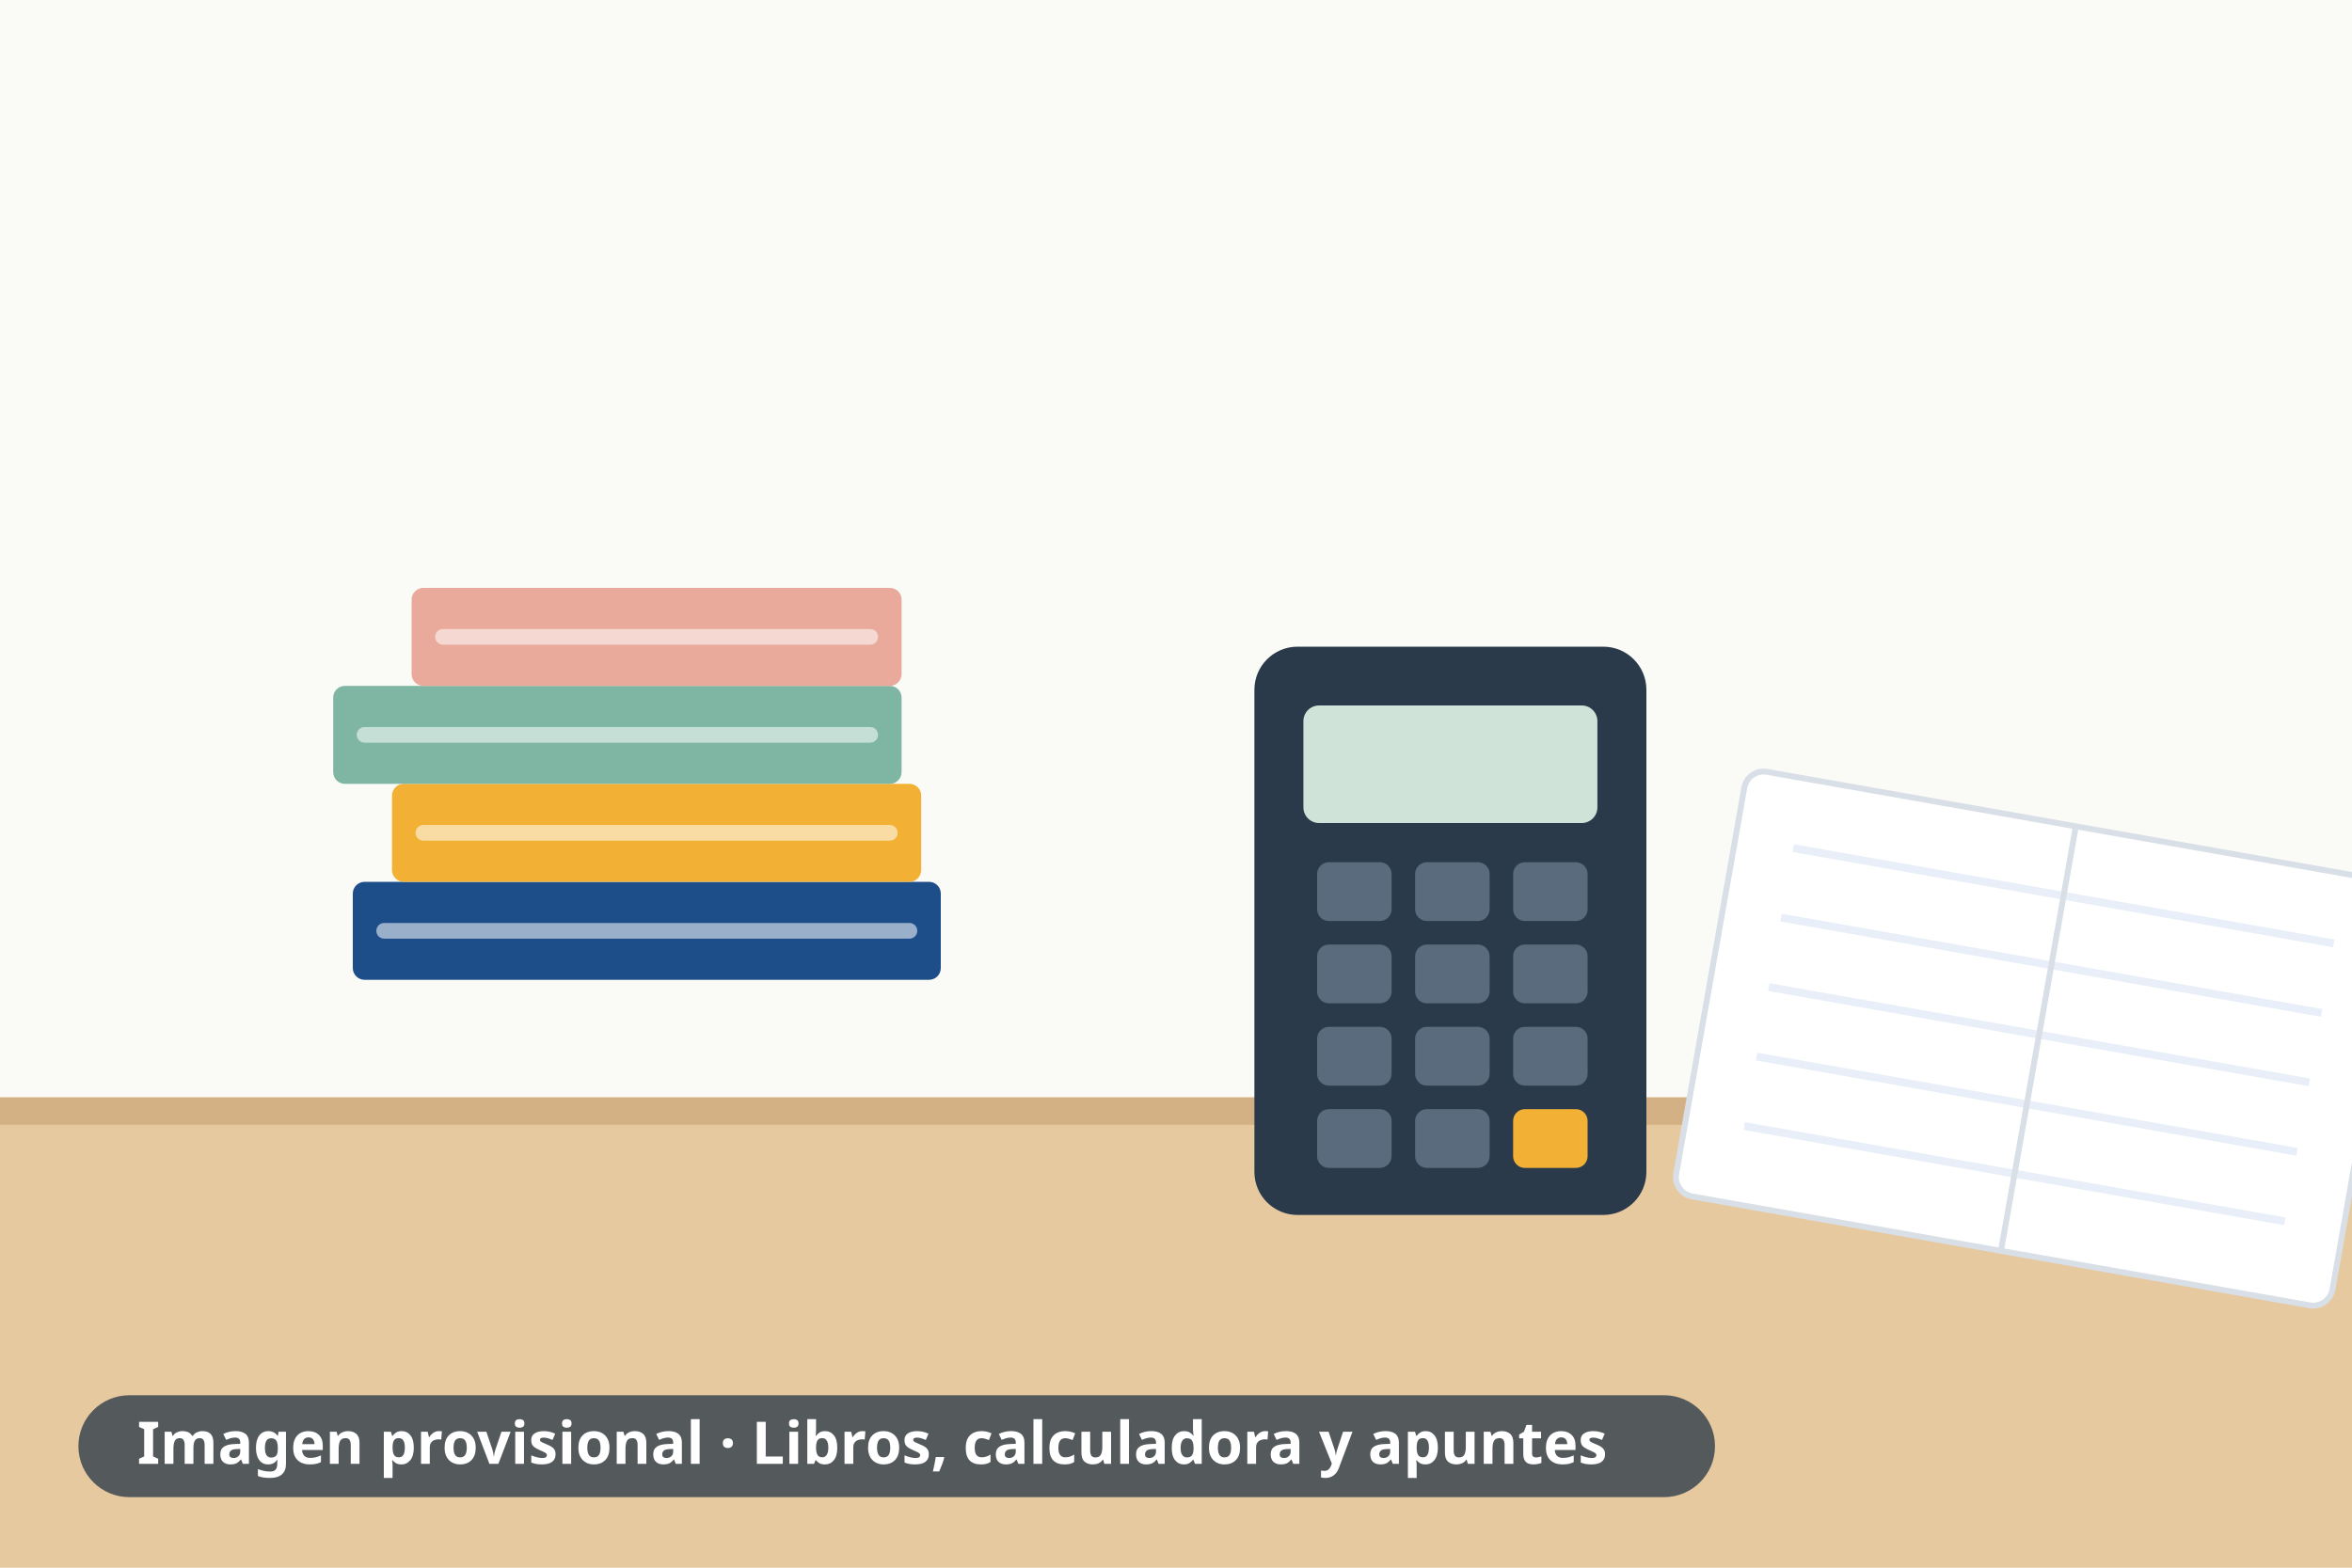
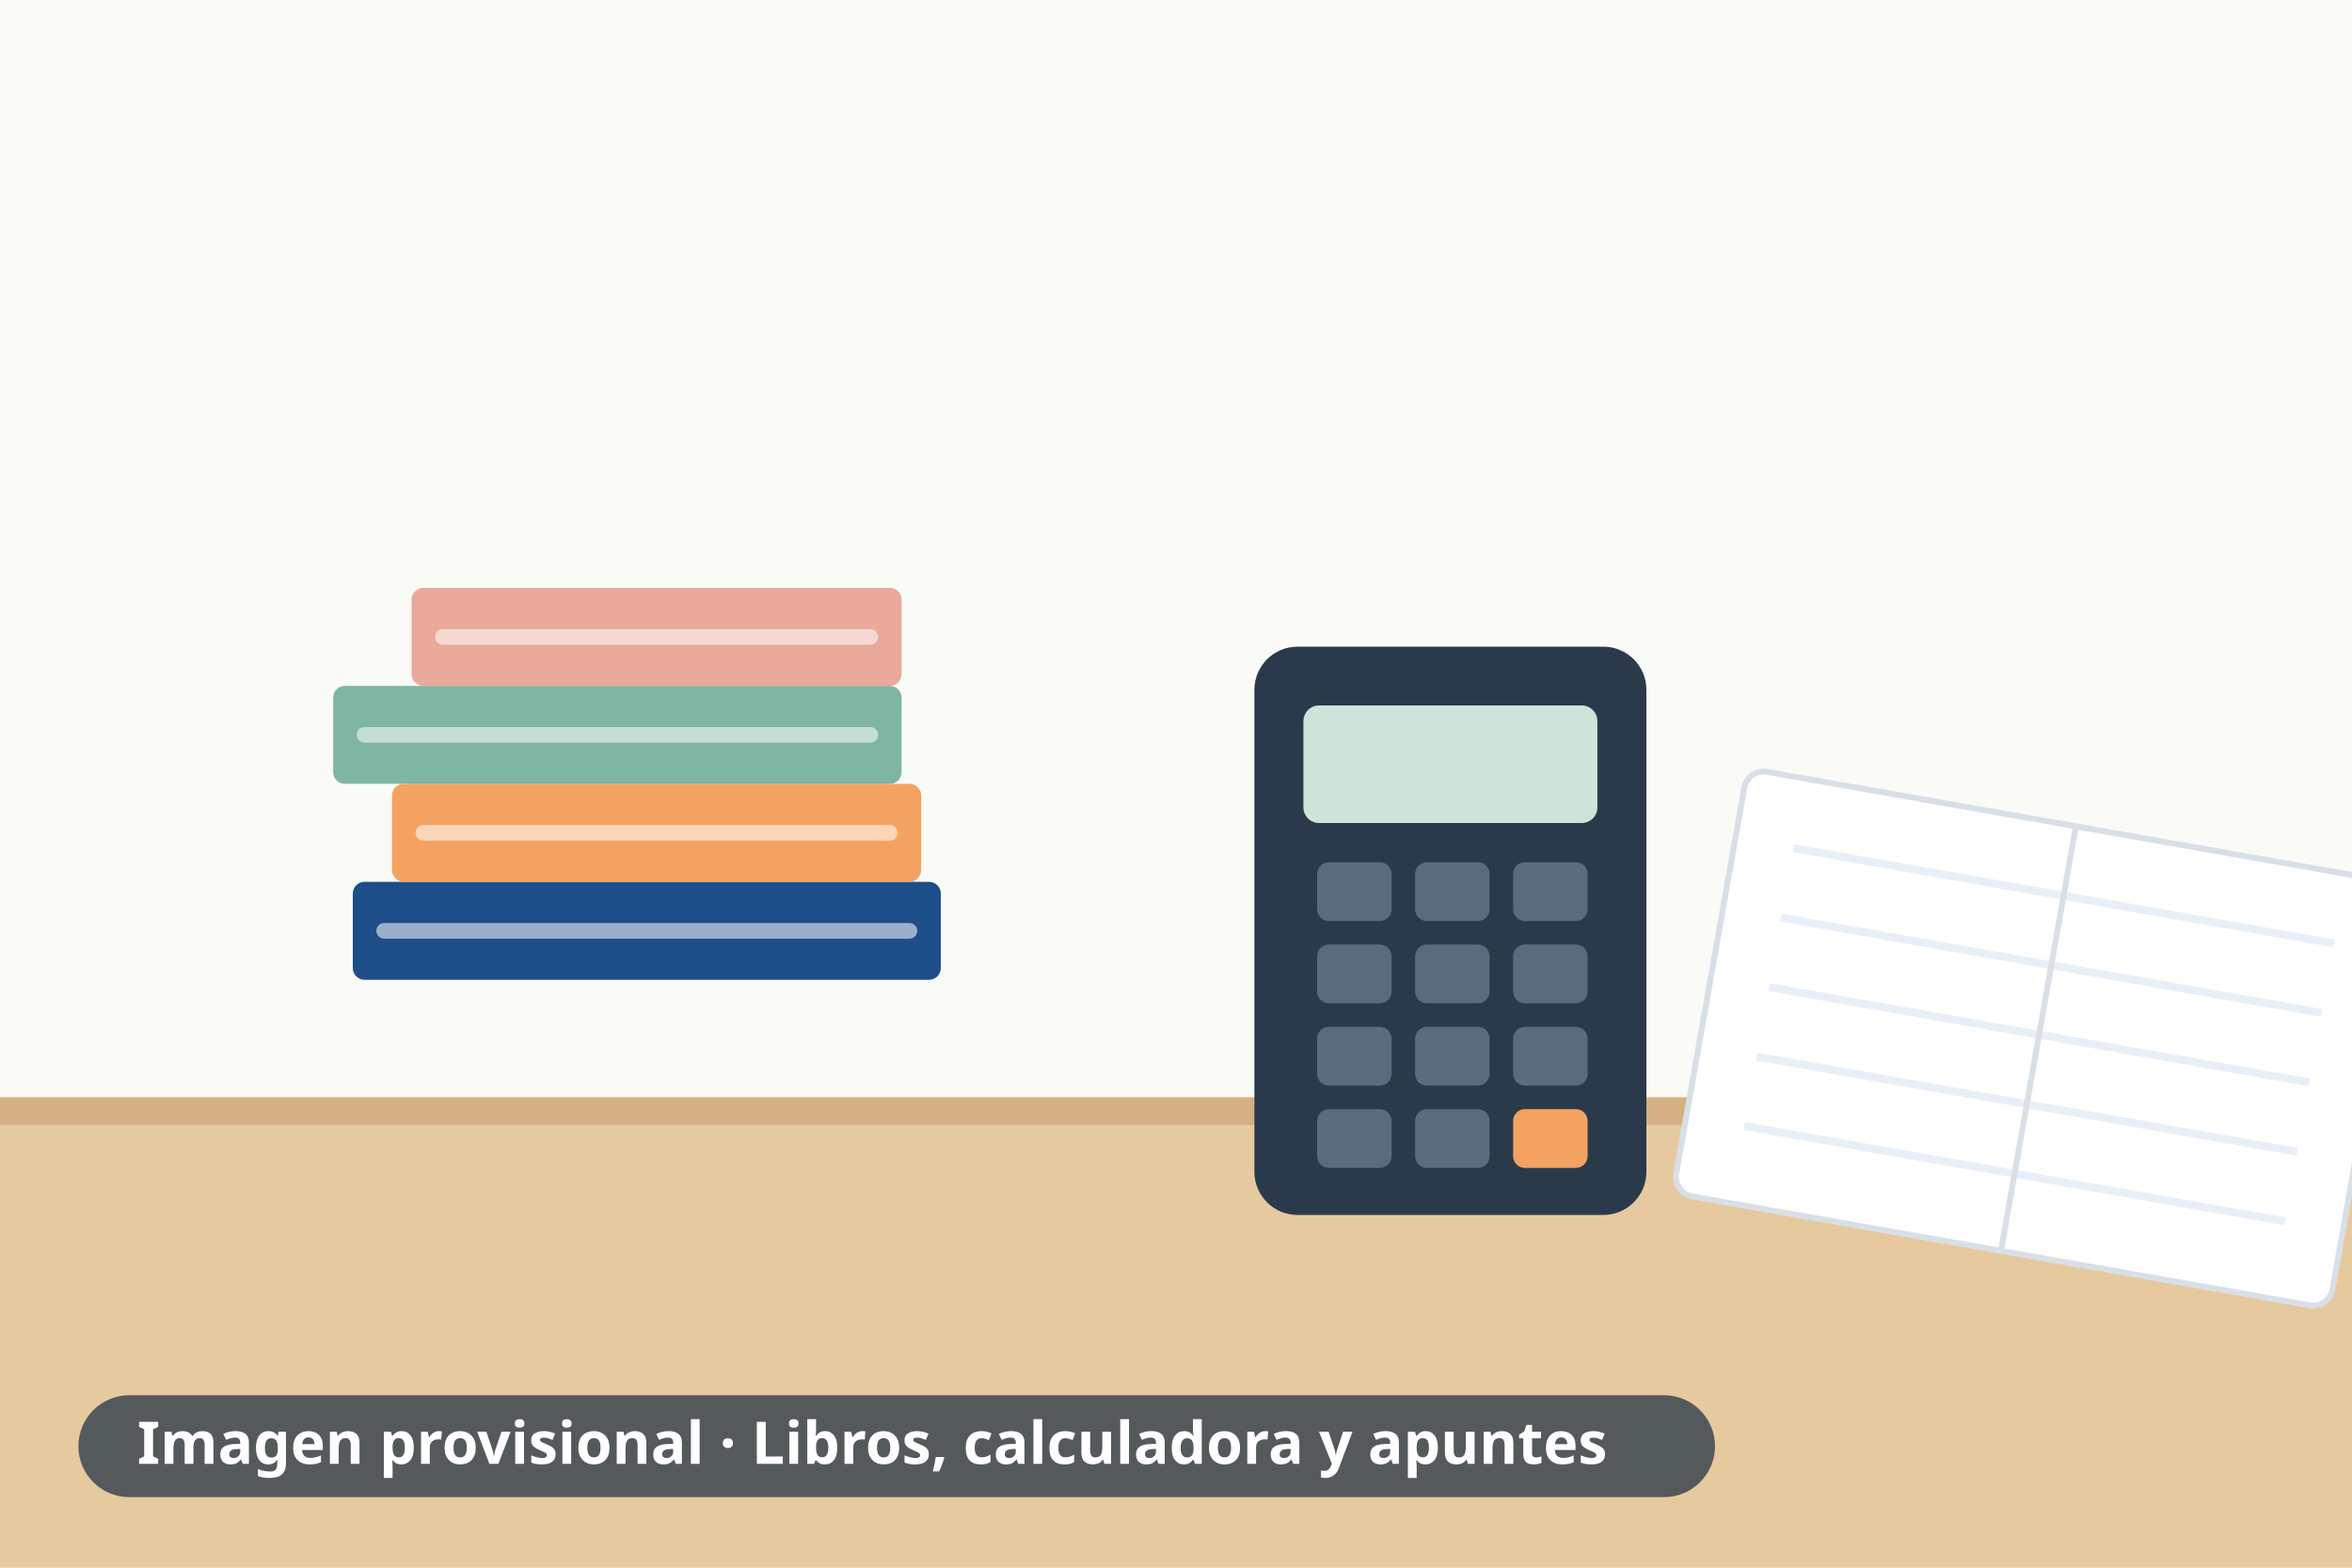
<svg xmlns="http://www.w3.org/2000/svg" viewBox="0 0 1200 800" width="1200" height="800">
  <rect width="1200" height="800" fill="#FAFAF7" />
  <rect x="0" y="560" width="1200" height="240" fill="#E7C9A0" />
  <rect x="0" y="560" width="1200" height="14" fill="#D4B184" />
  <rect x="180" y="450" width="300" height="50" rx="6" fill="#1D4E89" />
  <rect x="192" y="471" width="276" height="8" rx="4" fill="#fff" fill-opacity=".55" />
-   <rect x="200" y="400" width="270" height="50" rx="6" fill="#F2B134" />
+   <rect x="200" y="400" width="270" height="50" rx="6" fill="#F4A261" />
  <rect x="212" y="421" width="246" height="8" rx="4" fill="#fff" fill-opacity=".55" />
  <rect x="170" y="350" width="290" height="50" rx="6" fill="#7FB5A3" />
  <rect x="182" y="371" width="266" height="8" rx="4" fill="#fff" fill-opacity=".55" />
  <rect x="210" y="300" width="250" height="50" rx="6" fill="#E9A99B" />
  <rect x="222" y="321" width="226" height="8" rx="4" fill="#fff" fill-opacity=".55" />
  <rect x="640" y="330" width="200" height="290" rx="22" fill="#2B3A4A" />
  <rect x="665" y="360" width="150" height="60" rx="8" fill="#CFE3D8" />
  <rect x="672" y="440" width="38" height="30" rx="6" fill="#5A6B7D" />
  <rect x="722" y="440" width="38" height="30" rx="6" fill="#5A6B7D" />
  <rect x="772" y="440" width="38" height="30" rx="6" fill="#5A6B7D" />
  <rect x="672" y="482" width="38" height="30" rx="6" fill="#5A6B7D" />
  <rect x="722" y="482" width="38" height="30" rx="6" fill="#5A6B7D" />
  <rect x="772" y="482" width="38" height="30" rx="6" fill="#5A6B7D" />
  <rect x="672" y="524" width="38" height="30" rx="6" fill="#5A6B7D" />
  <rect x="722" y="524" width="38" height="30" rx="6" fill="#5A6B7D" />
  <rect x="772" y="524" width="38" height="30" rx="6" fill="#5A6B7D" />
  <rect x="672" y="566" width="38" height="30" rx="6" fill="#5A6B7D" />
  <rect x="722" y="566" width="38" height="30" rx="6" fill="#5A6B7D" />
-   <rect x="772" y="566" width="38" height="30" rx="6" fill="#F2B134" />
+   <rect x="772" y="566" width="38" height="30" rx="6" fill="#F4A261" />
  <g transform="rotate(10 1040 530)">
    <rect x="870" y="420" width="340" height="220" rx="10" fill="#fff" stroke="#D9DFE6" stroke-width="3" />
    <line x1="900" y1="456" x2="1180" y2="456" stroke="#E8EFF8" stroke-width="4" />
    <line x1="900" y1="492" x2="1180" y2="492" stroke="#E8EFF8" stroke-width="4" />
    <line x1="900" y1="528" x2="1180" y2="528" stroke="#E8EFF8" stroke-width="4" />
    <line x1="900" y1="564" x2="1180" y2="564" stroke="#E8EFF8" stroke-width="4" />
    <line x1="900" y1="600" x2="1180" y2="600" stroke="#E8EFF8" stroke-width="4" />
    <line x1="1040" y1="420" x2="1040" y2="640" stroke="#D9DFE6" stroke-width="3" />
  </g>
  <g font-family="system-ui, sans-serif" font-size="30" font-weight="600">
    <rect x="40" y="712" width="835" height="52" rx="26" fill="#2B3A4A" fill-opacity=".78" />
    <text x="70" y="747" fill="#fff">Imagen provisional · Libros, calculadora y apuntes</text>
  </g>
</svg>
